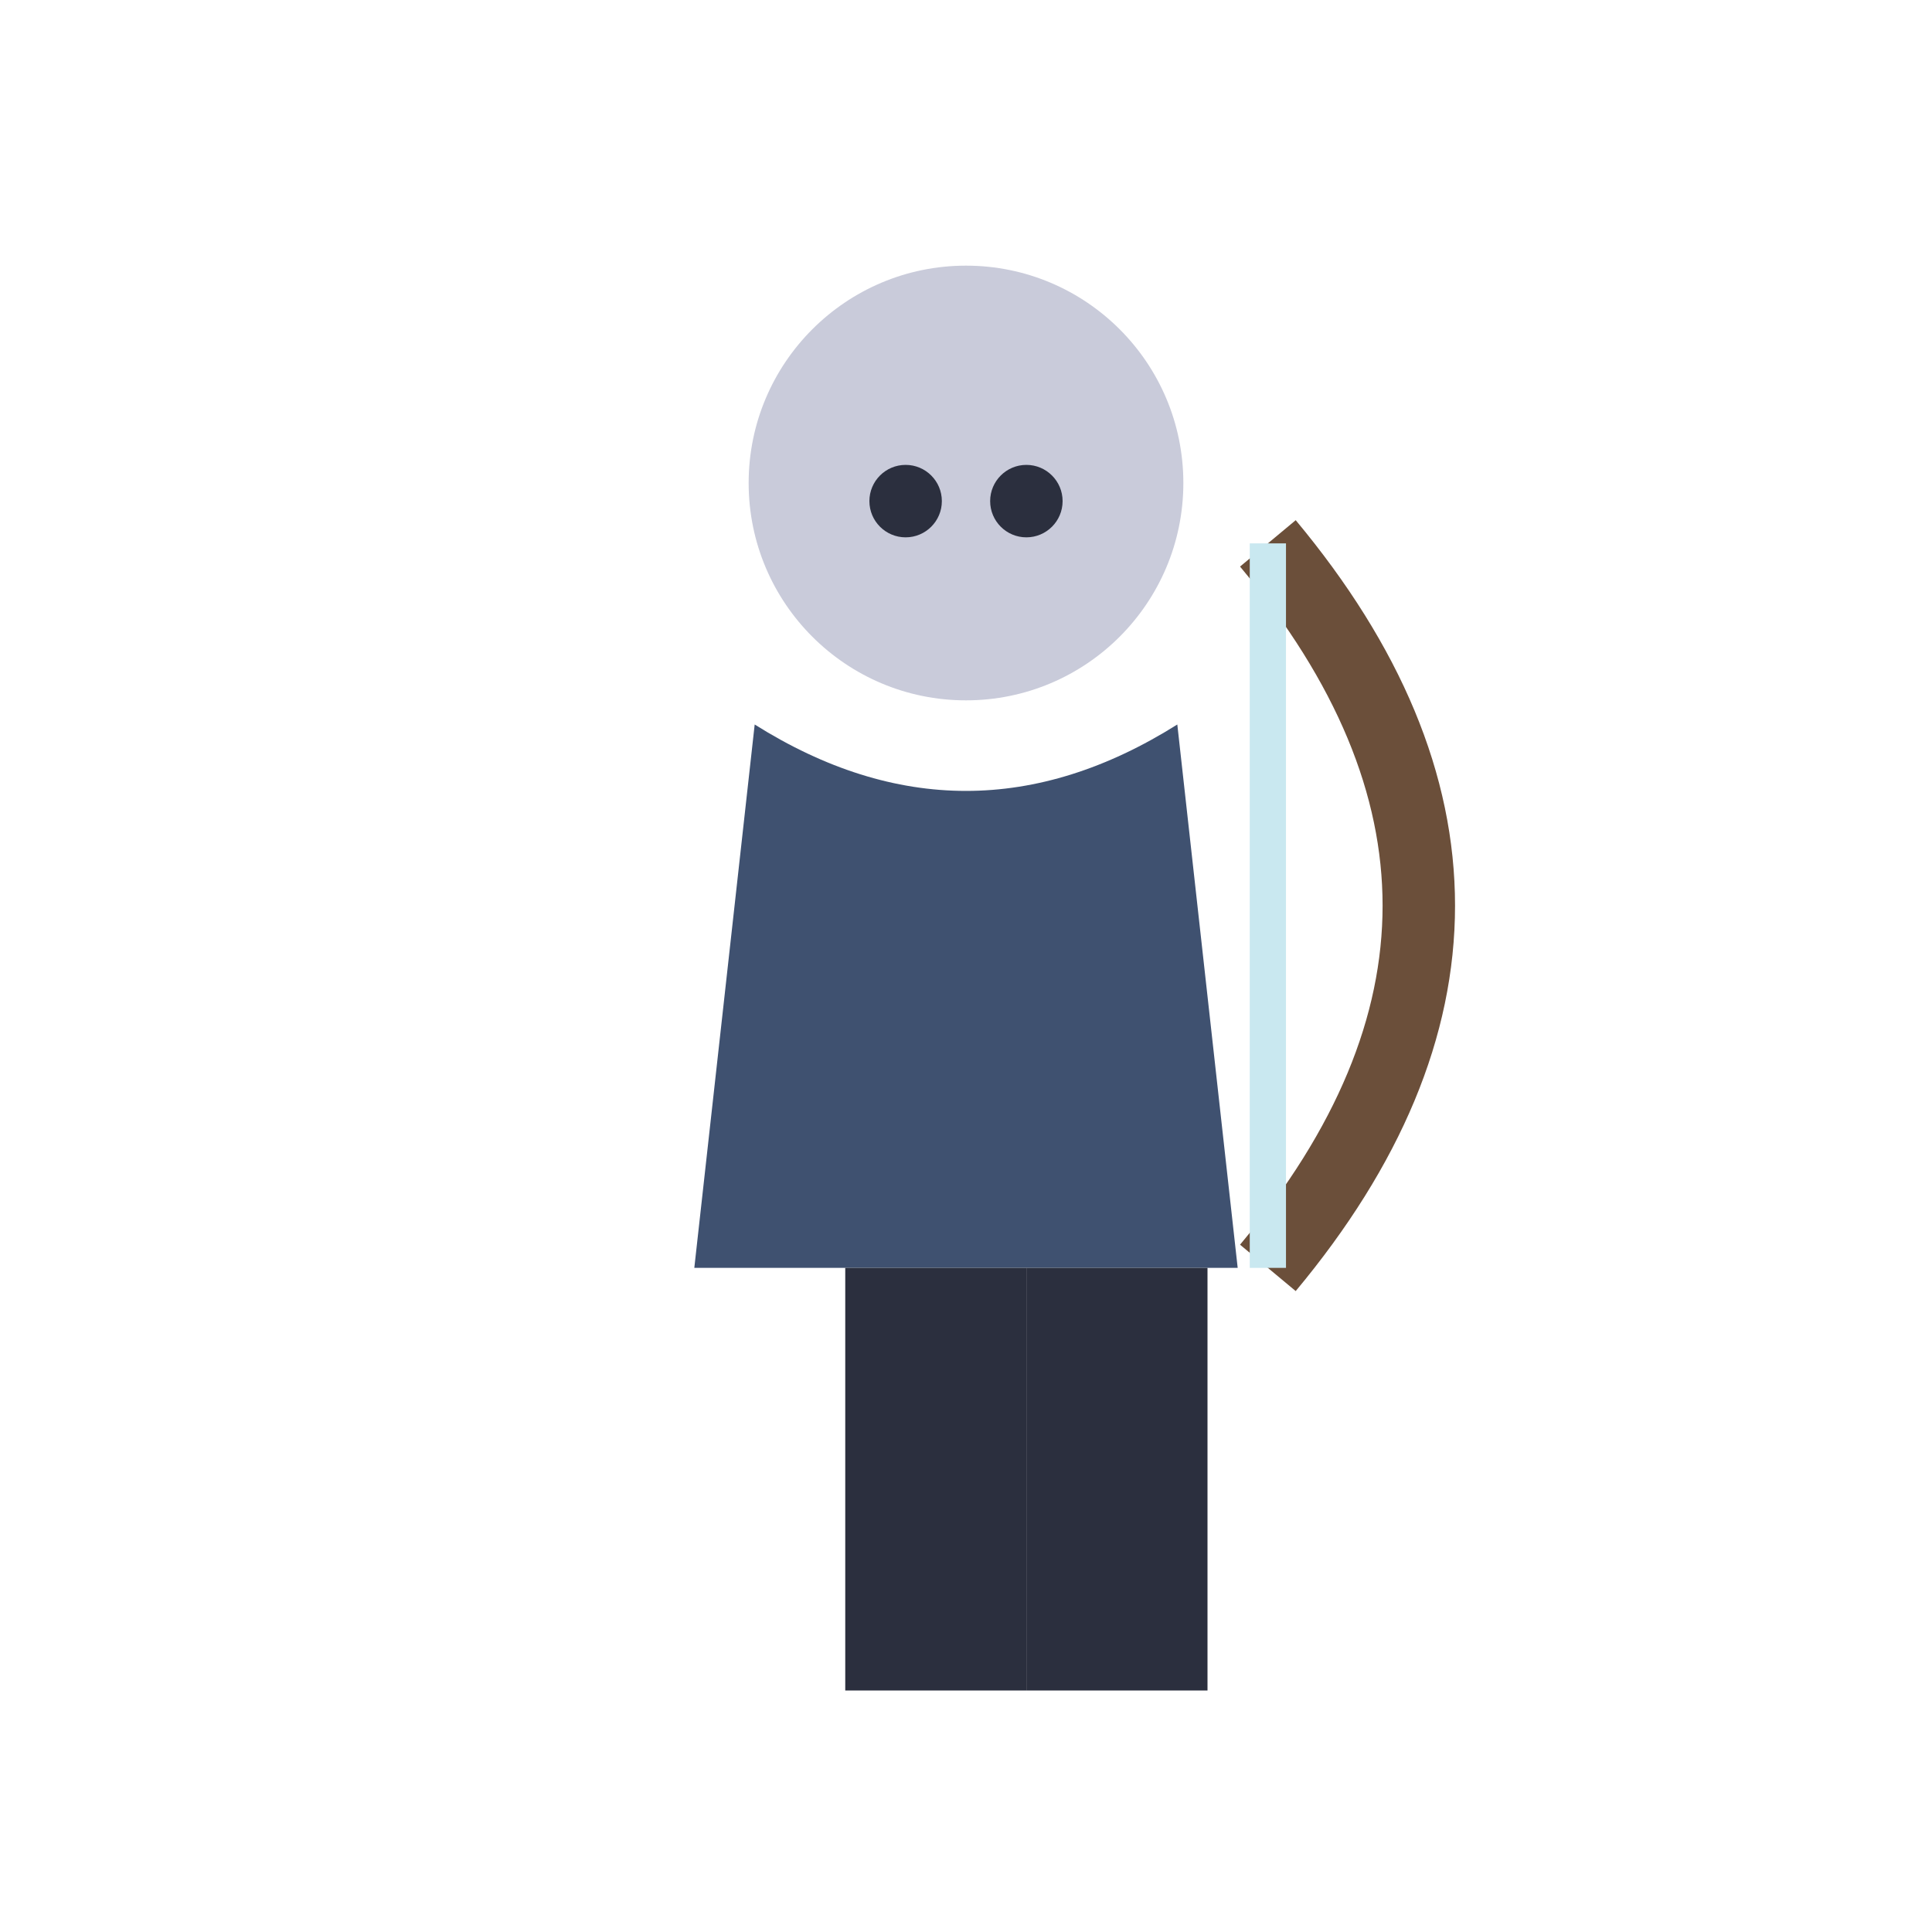
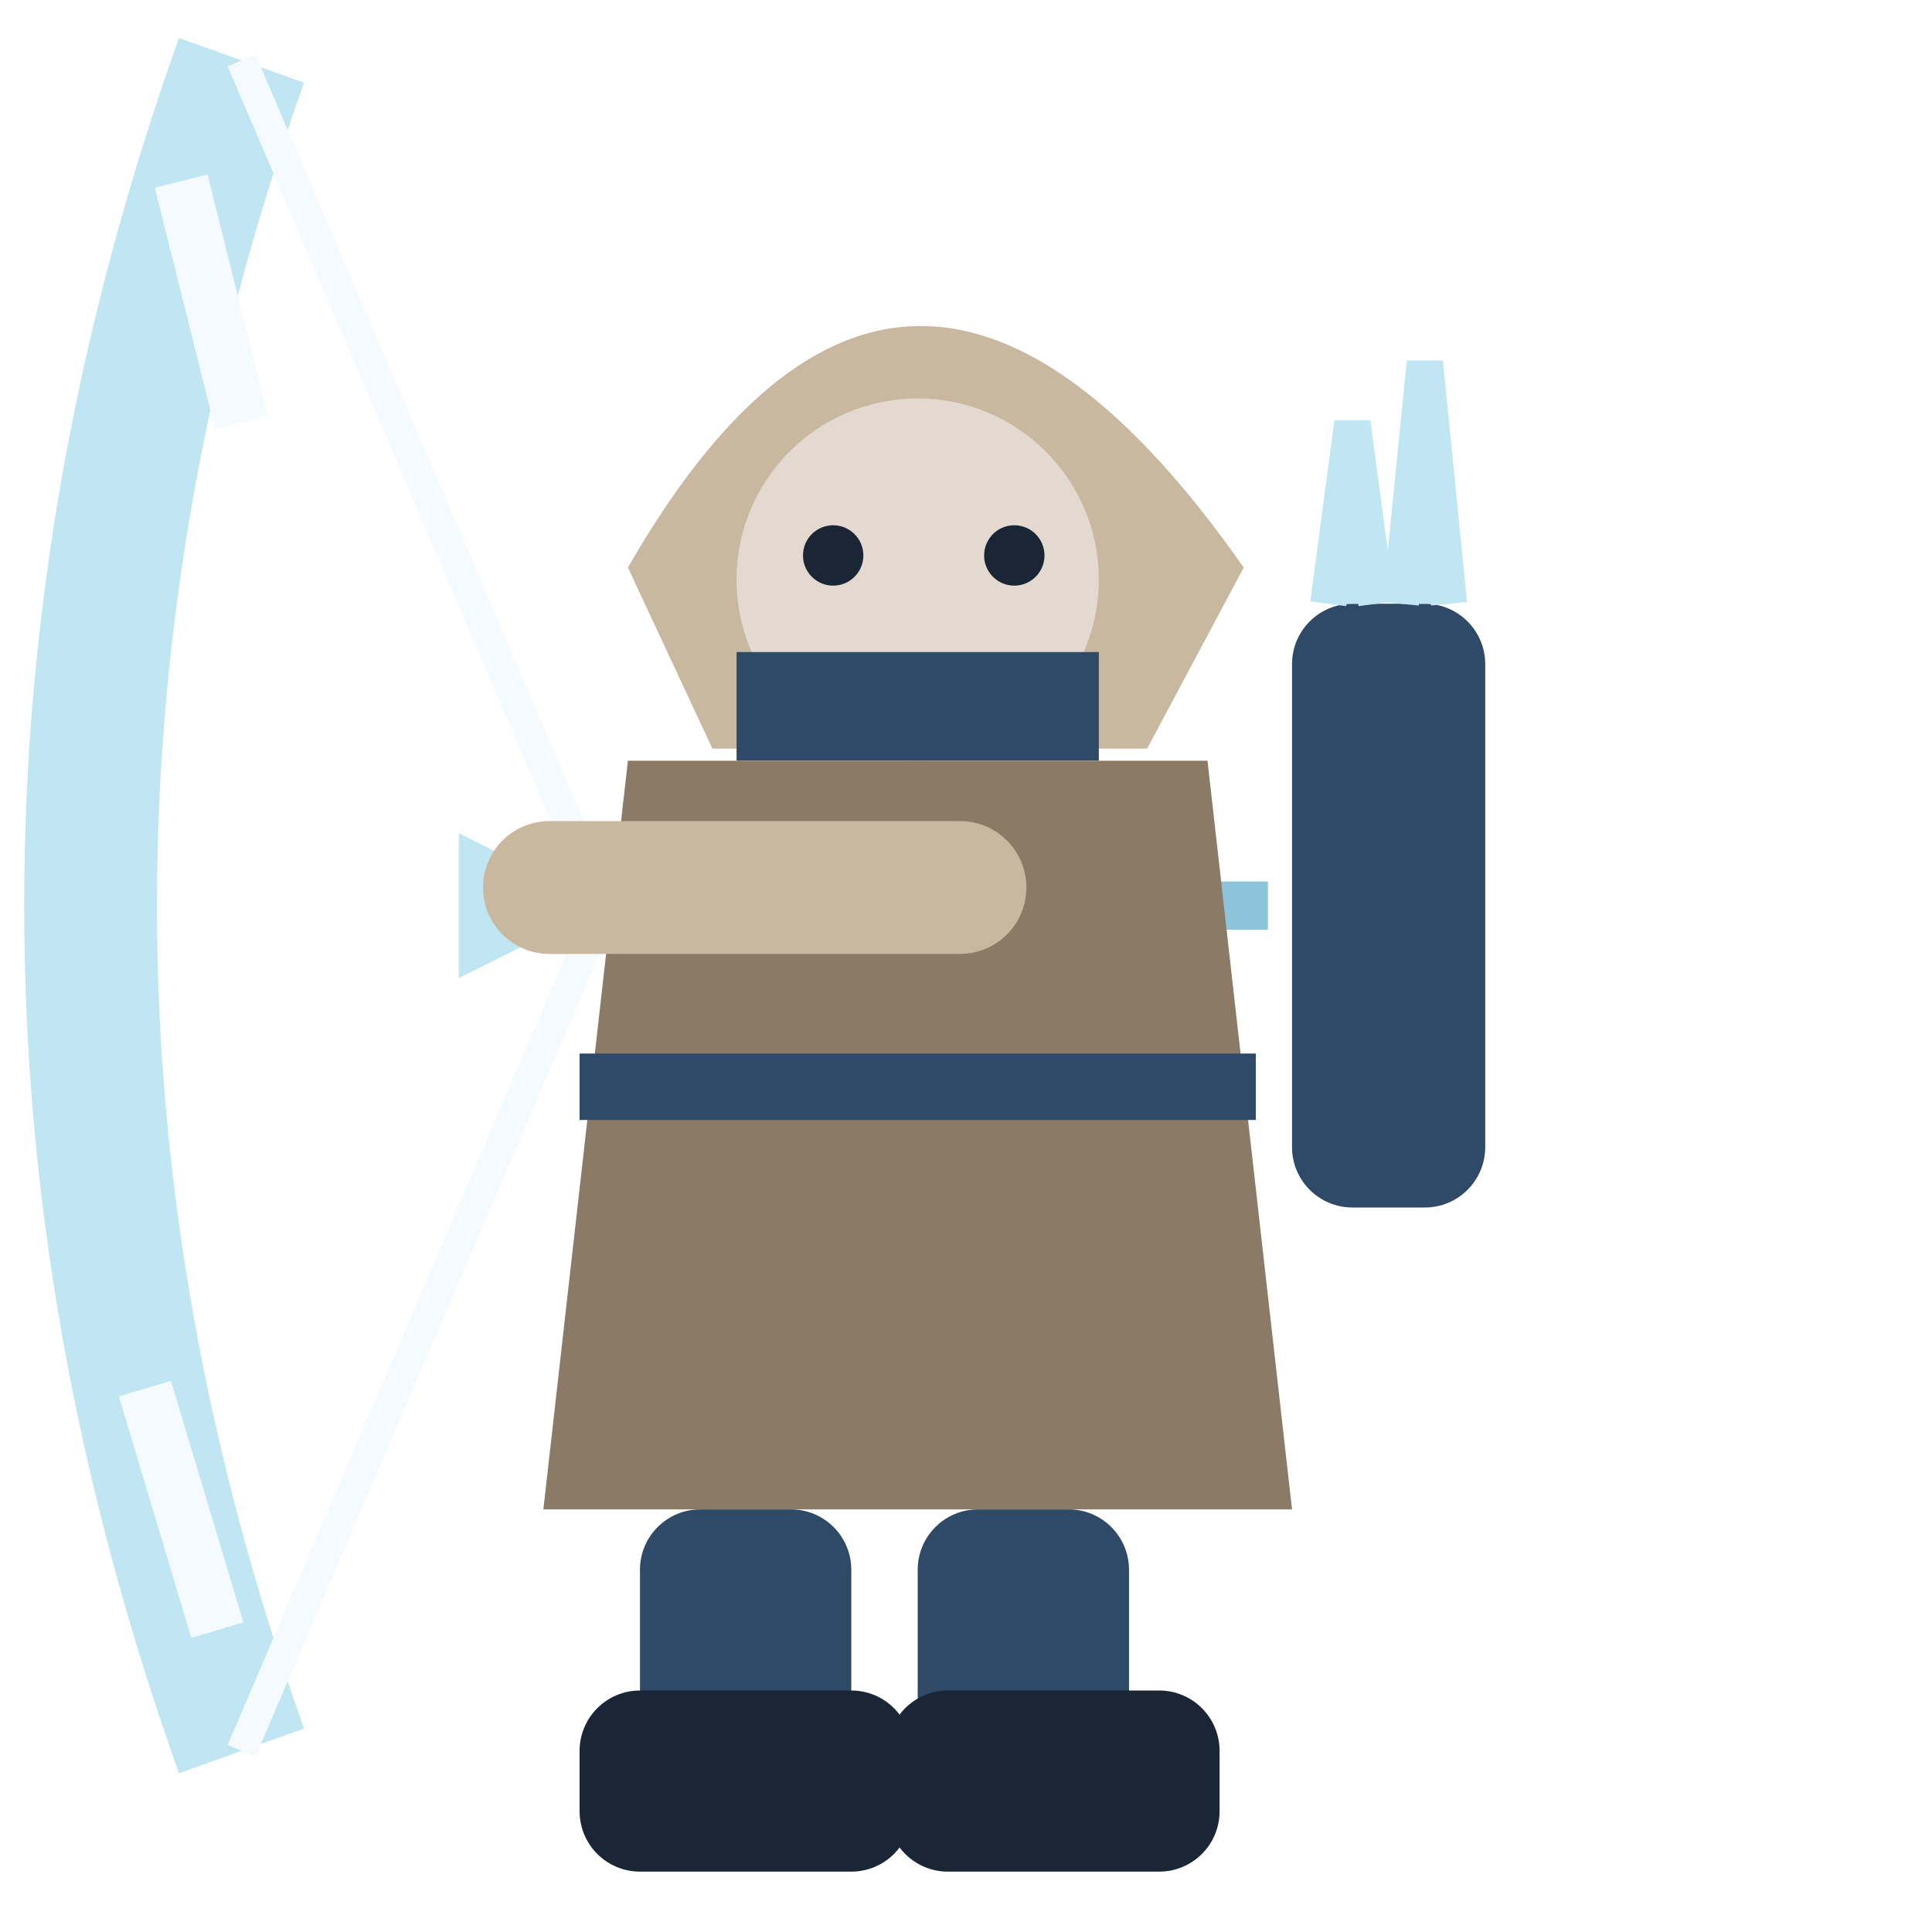
<svg xmlns="http://www.w3.org/2000/svg" viewBox="0 0 32 32">
-   <circle cx="16" cy="8" r="3.6" fill="#C9CBDA" />
-   <circle cx="15" cy="8.3" r="0.6" fill="#2B2F3E" />
-   <circle cx="17" cy="8.3" r="0.6" fill="#2B2F3E" />
-   <path d="M12.5,12 L11.5,21 L20.5,21 L19.5,12 Q16,14.2 12.5,12 Z" fill="#3F5170" />
-   <path d="M21,9 Q26,15 21,21" stroke="#6B4F3A" stroke-width="1.2" fill="none" />
-   <line x1="21" y1="9" x2="21" y2="21" stroke="#C9E8F0" stroke-width="0.6" />
-   <rect x="14" y="21" width="3" height="7" fill="#2B2F3E" />
-   <rect x="17" y="21" width="3" height="7" fill="#2B2F3E" />
+   <path d="M4,1 Q-1,15 4,29" stroke="#BFE6F2" stroke-width="2.2" fill="none" />
+   <path d="M4,1 L10,15 L4,29" stroke="#F4FAFD" stroke-width="0.5" fill="none" />
+   <path d="M3,3 L4,7 M2.4,23 L3.6,27" stroke="#F4FAFD" stroke-width="0.9" />
+   <rect x="10" y="14.6" width="11" height="0.8" fill="#8CC4DC" />
+   <path d="M10,15 L7.6,13.8 L7.6,16.2 Z" fill="#BFE6F2" />
+   <path d="M10.4,9.4 Q15,1.4 20.6,9.4 L19,12.4 H11.8 Z" fill="#C9B8A0" />
+   <circle cx="15.2" cy="9.6" r="3" fill="#E3D9CF" />
+   <path d="M12.2,10.8 H18.2 V12.6 H12.2 Z" fill="#2E4A66" />
+   <circle cx="13.8" cy="9.2" r="0.5" fill="#1A2535" />
+   <circle cx="16.8" cy="9.2" r="0.5" fill="#1A2535" />
+   <path d="M10.4,12.6 L20,12.6 L21.4,25 L9,25 Z" fill="#8A7A66" />
+   <path d="M9.6,18 H20.8" stroke="#2E4A66" stroke-width="1.1" />
+   <rect x="8" y="13.6" width="9" height="2.2" rx="1.1" fill="#C9B8A0" />
+   <rect x="21.4" y="10" width="3.2" height="10" rx="1" fill="#2E4A66" />
+   <path d="M22,10 L22.4,7 L22.8,10 M23.2,10 L23.6,6 L24,10" fill="#BFE6F2" stroke="#BFE6F2" stroke-width="0.6" />
+   <rect x="10.6" y="25" width="3.5" height="5" rx="1" fill="#2E4A66" />
+   <rect x="15.2" y="25" width="3.5" height="5" rx="1" fill="#2E4A66" />
+   <rect x="9.6" y="28" width="5.5" height="3" rx="1" fill="#1A2535" />
+   <rect x="14.7" y="28" width="5.5" height="3" rx="1" fill="#1A2535" />
</svg>
